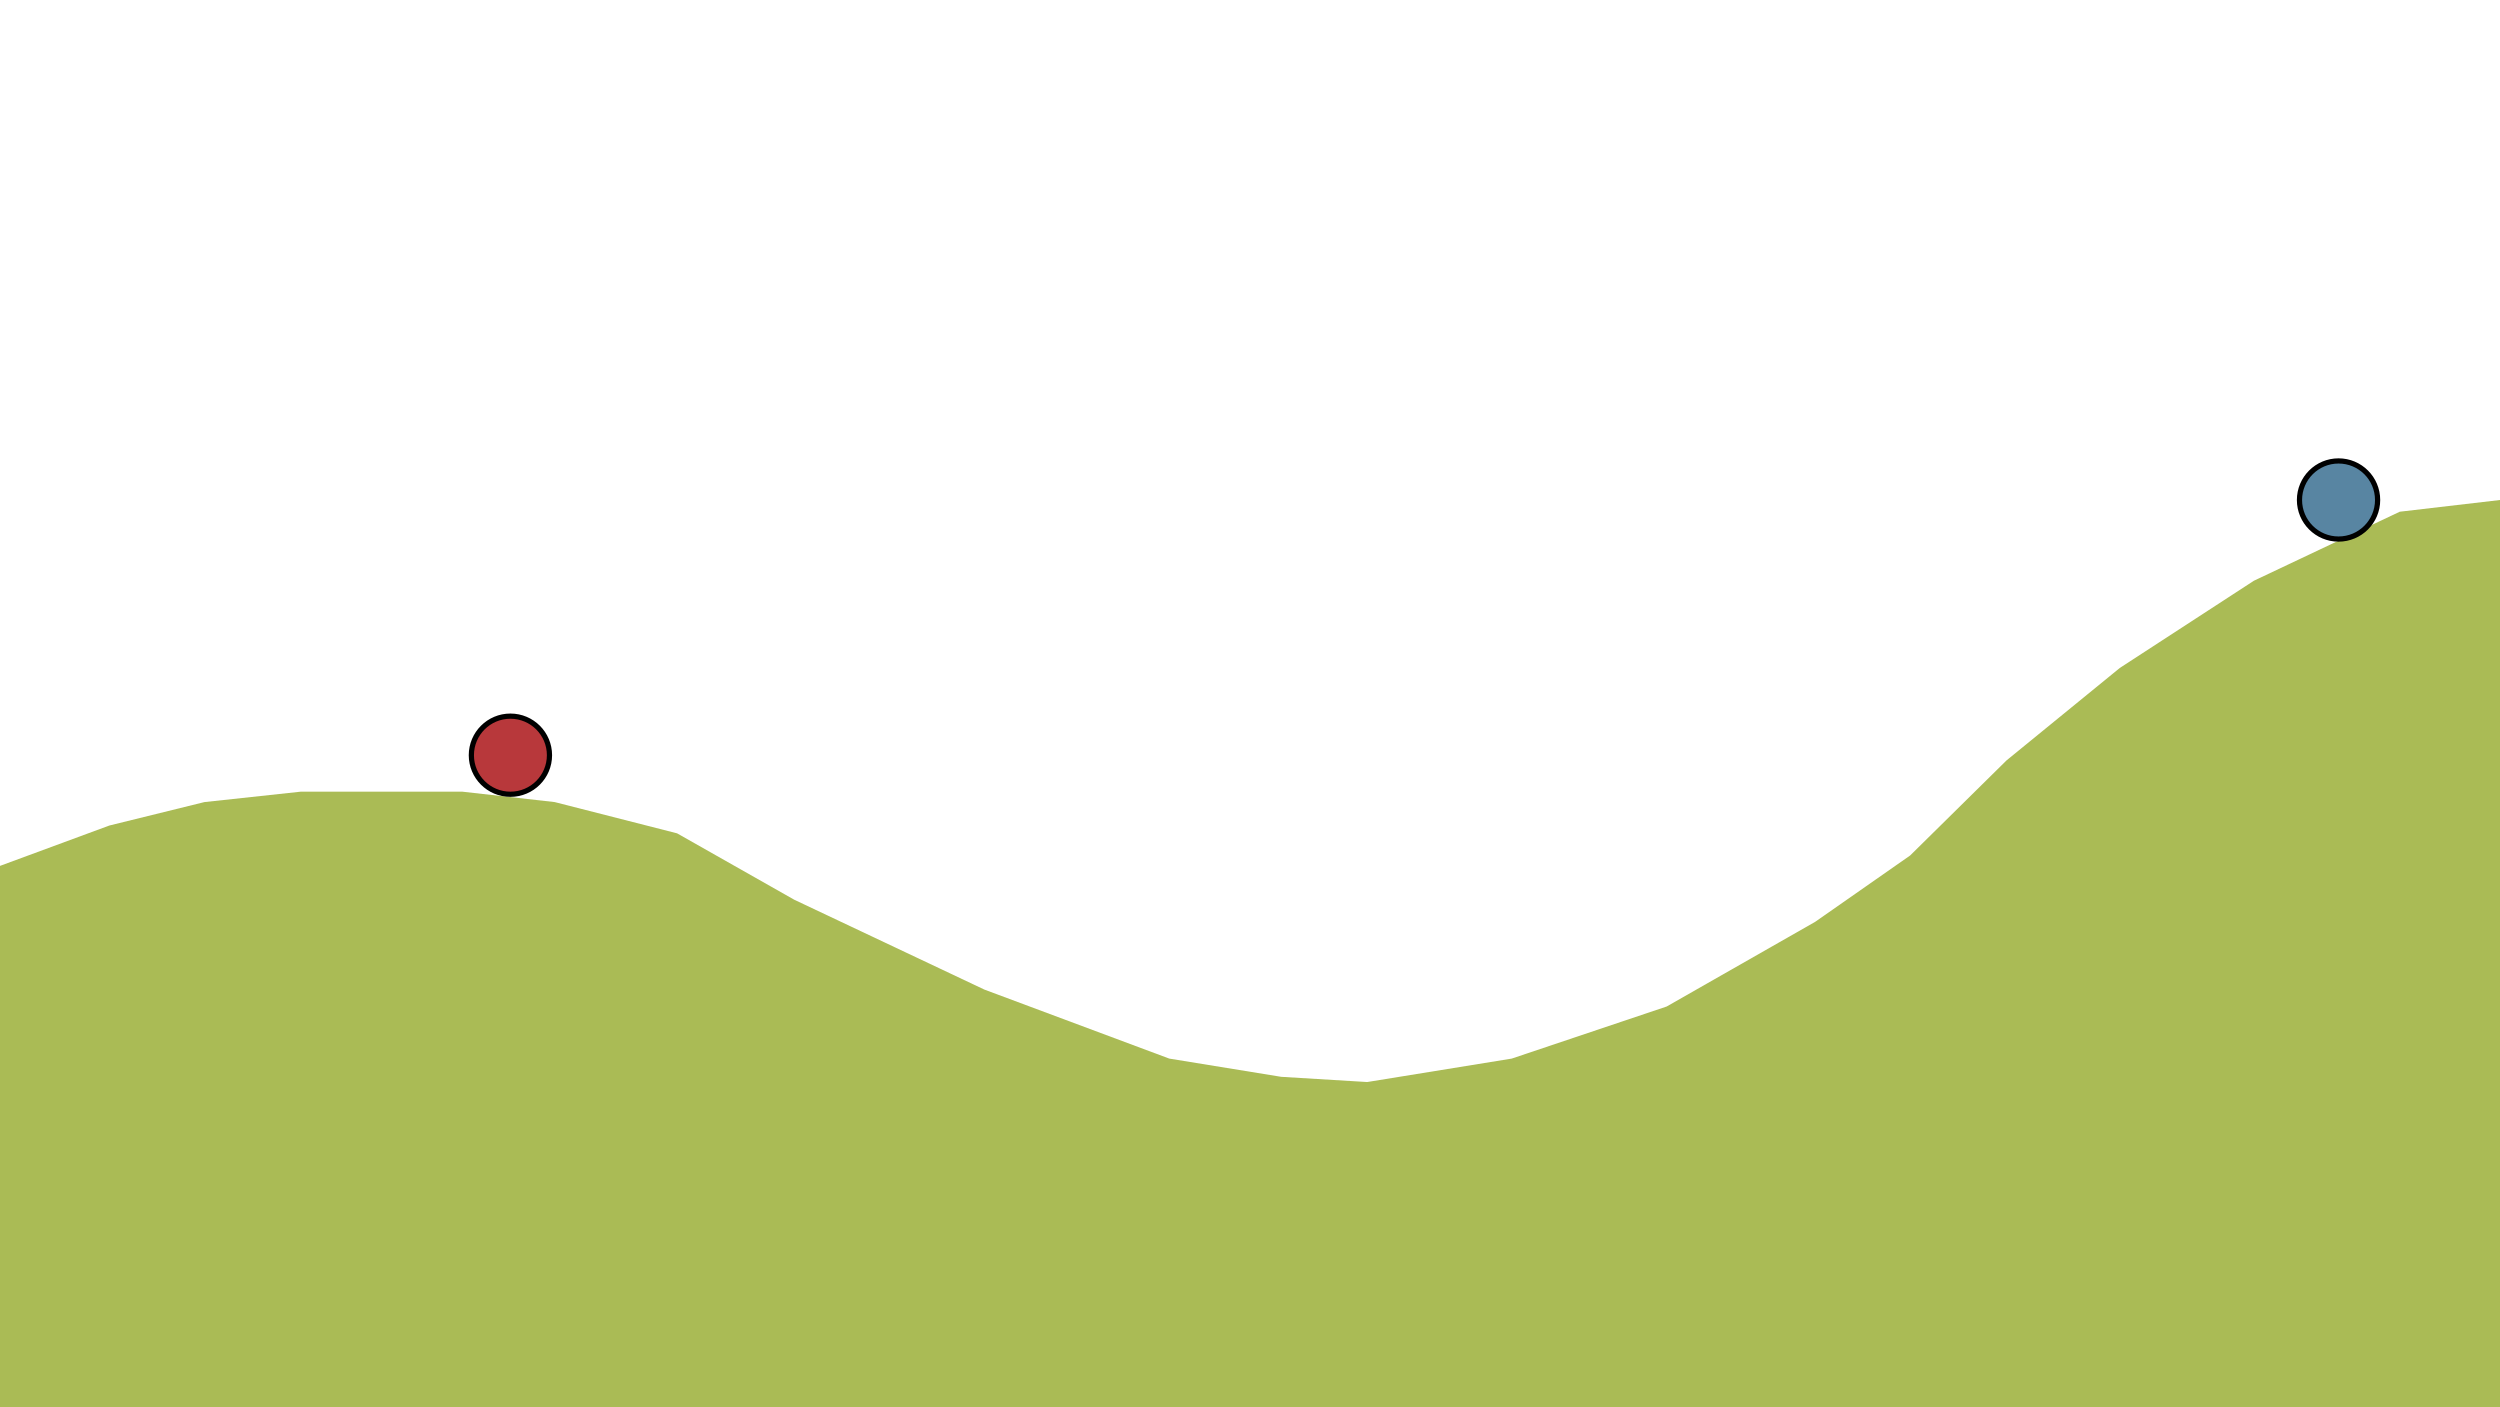
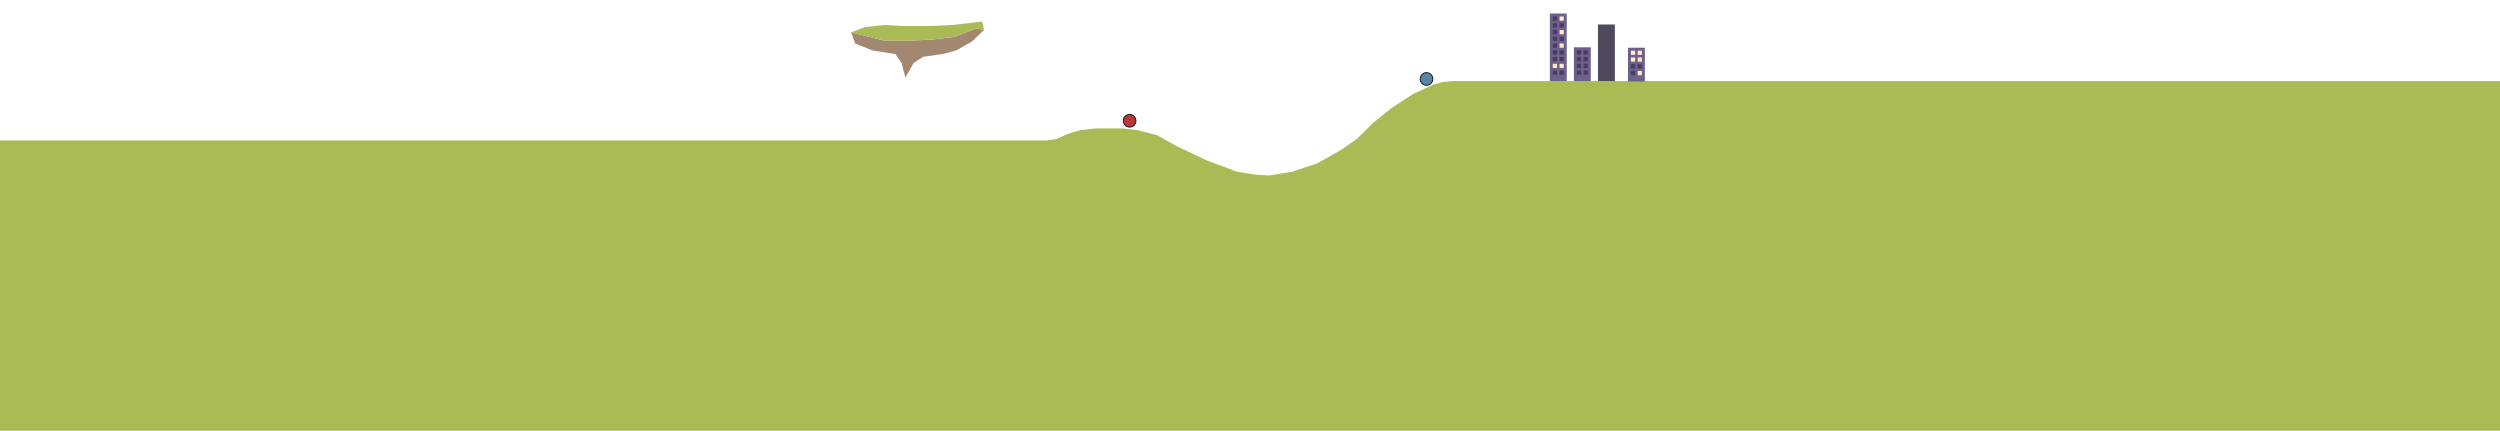
- <svg xmlns="http://www.w3.org/2000/svg" width="960" height="540" viewBox="0 0 960 540" fill="none">
-   <path d="M921.5 196.5L960 192H1440V1020H-480V332.5H0L42 317L78.5 308L115.5 304H177.5L213 308L260 320L305 345.5L378 380L449 406.5L492 413.5L525 415.5L580.5 406.5L640 386.5L697 354L733.5 328.5L770.5 292L814 256.5L865.5 223L921.5 196.5Z" fill="#AABB55" />
-   <circle cx="196" cy="290" r="15" fill="#B8383B" stroke="black" stroke-width="2" />
-   <circle cx="898" cy="192" r="15" fill="#5885A2" stroke="black" stroke-width="2" />
+ <svg xmlns="http://www.w3.org/2000/svg" width="5920" height="1020" viewBox="0 0 5920 1020" fill="none">
+   <circle cx="2675" cy="286" r="15" fill="#B8383B" stroke="black" stroke-width="2" />
+   <circle cx="3378" cy="187" r="15" fill="#5885A2" stroke="black" stroke-width="2" />
+   <path d="M3345.5 223L3395.5 199.5L3416 194.5L3440 192H5920V1020H0V332.5H2480L2502.5 329L2528 317L2558.5 308L2595.5 304H2657.5L2693 308L2740 320L2785 345.5L2858 380L2929 406.5L2972 413.5L3005 415.5L3060.5 406.5L3120 386.5L3177 354L3213.5 328.5L3250.5 292L3294 256.5L3345.5 223Z" fill="#AABB55" />
+   <path d="M3670 192V32H3710V192H3670Z" fill="#6C618B" />
+   <path d="M3727 192V112H3767V192H3727Z" fill="#6C618B" />
+   <path d="M3855 193V113H3895V193H3855Z" fill="#6C618B" />
+   <path d="M3784 192V58H3824V192H3784Z" fill="#4E495C" />
+   <path d="M3693 49V39H3703V49H3693Z" fill="#FFE8C5" />
+   <path d="M3693 113V103H3703V113H3693Z" fill="#FFE8C5" />
+   <path d="M3693 81V71H3703V81H3693Z" fill="#FFE8C5" />
+   <path d="M3677 161V151H3687V161H3677Z" fill="#FFE8C5" />
+   <path d="M3677 49V39H3687V49H3677Z" fill="#483C61" />
+   <path d="M3677 113V103H3687V113H3677Z" fill="#483C61" />
+   <path d="M3677 81V71H3687V81H3677Z" fill="#483C61" />
+   <path d="M3677 145V135H3687V145H3677Z" fill="#483C61" />
+   <path d="M3734 145V135H3744V145H3734Z" fill="#483C61" />
+   <path d="M3862 146V136H3872V146H3862Z" fill="#FFE8C5" />
+   <path d="M3693 65V55H3703V65H3693Z" fill="#483C61" />
+   <path d="M3693 129V119H3703V129H3693Z" fill="#483C61" />
+   <path d="M3750 129V119H3760V129H3750Z" fill="#483C61" />
+   <path d="M3878 130V120H3888V130H3878Z" fill="#FFE8C5" />
+   <path d="M3693 97V87H3703V97H3693Z" fill="#483C61" />
+   <path d="M3693 161V151H3703V161H3693Z" fill="#FFE8C5" />
+   <path d="M3693 177V167H3703V177H3693Z" fill="#483C61" />
+   <path d="M3750 177V167H3760V177H3750Z" fill="#483C61" />
+   <path d="M3878 178V168H3888V178H3878Z" fill="#FFE8C5" />
+   <path d="M3677 65V55H3687V65H3677Z" fill="#483C61" />
+   <path d="M3677 129V119H3687V129H3677Z" fill="#483C61" />
+   <path d="M3734 129V119H3744V129H3734Z" fill="#483C61" />
+   <path d="M3862 130V120H3872V130H3862Z" fill="#FFE8C5" />
+   <path d="M3677 97V87H3687V97H3677Z" fill="#483C61" />
+   <path d="M3693 145V135H3703V145H3693Z" fill="#483C61" />
+   <path d="M3750 145V135H3760V145H3750Z" fill="#483C61" />
+   <path d="M3878 146V136H3888V146H3878Z" fill="#FFE8C5" />
+   <path d="M3750 161V151H3760V161H3750Z" fill="#483C61" />
+   <path d="M3878 162V152H3888V162H3878Z" fill="#483C61" />
+   <path d="M3734 161V151H3744V161H3734Z" fill="#483C61" />
+   <path d="M3862 162V152H3872V162H3862Z" fill="#483C61" />
+   <path d="M3677 177V167H3687V177H3677Z" fill="#483C61" />
+   <path d="M3734 177V167H3744V177H3734Z" fill="#483C61" />
+   <path d="M3862 178V168H3872V178H3862Z" fill="#483C61" />
+   <path d="M2025 103L2015.5 76.5L2095 96.5H2152L2209 93.5L2258.5 87.5L2312 67.5L2330.5 70.5L2301.5 98.5L2264 119.5L2232 128L2186 134.5L2163.5 149L2144 184L2135 149L2120 128L2066 119.5L2025 103Z" fill="#A28871" />
+   <path d="M2330.5 70.5L2325.5 51L2257.5 59L2205 61.5H2135L2096 59L2049 64L2015.5 76.5L2095 96.5H2152L2209 93.5L2258.5 87.5L2312 67.5L2330.5 70.5Z" fill="#AABB55" />
</svg>
